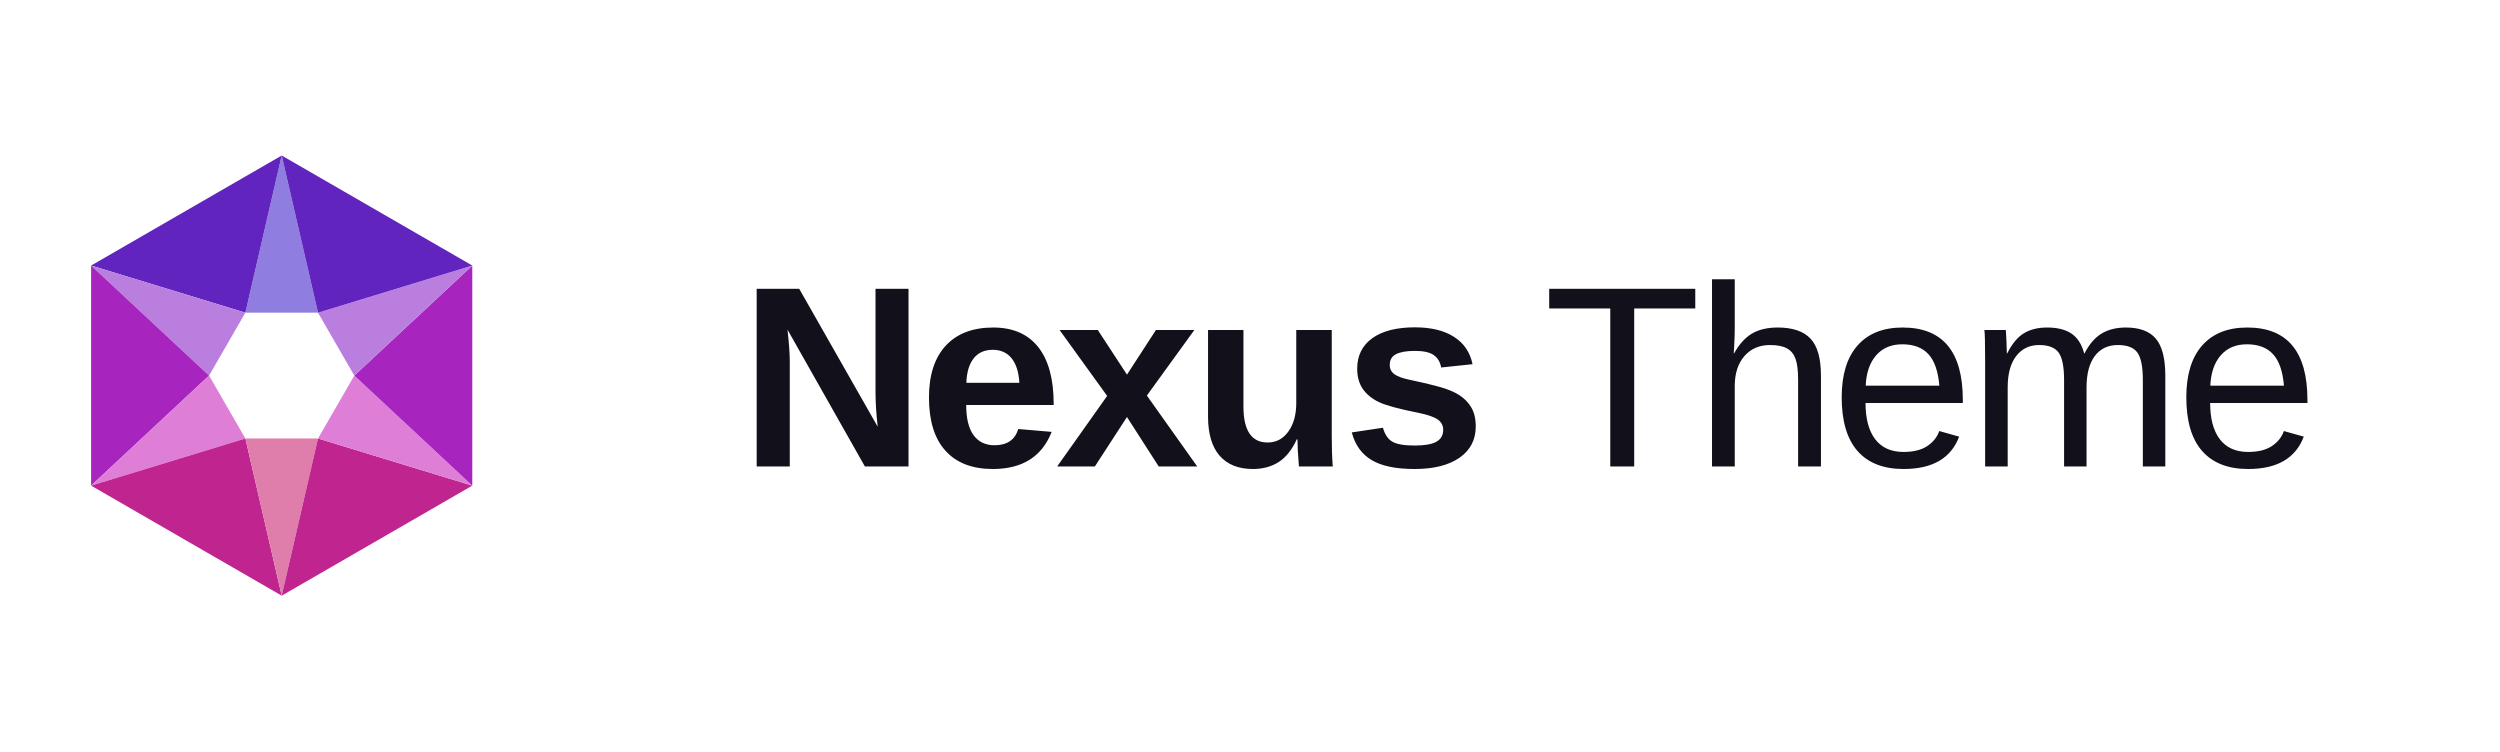
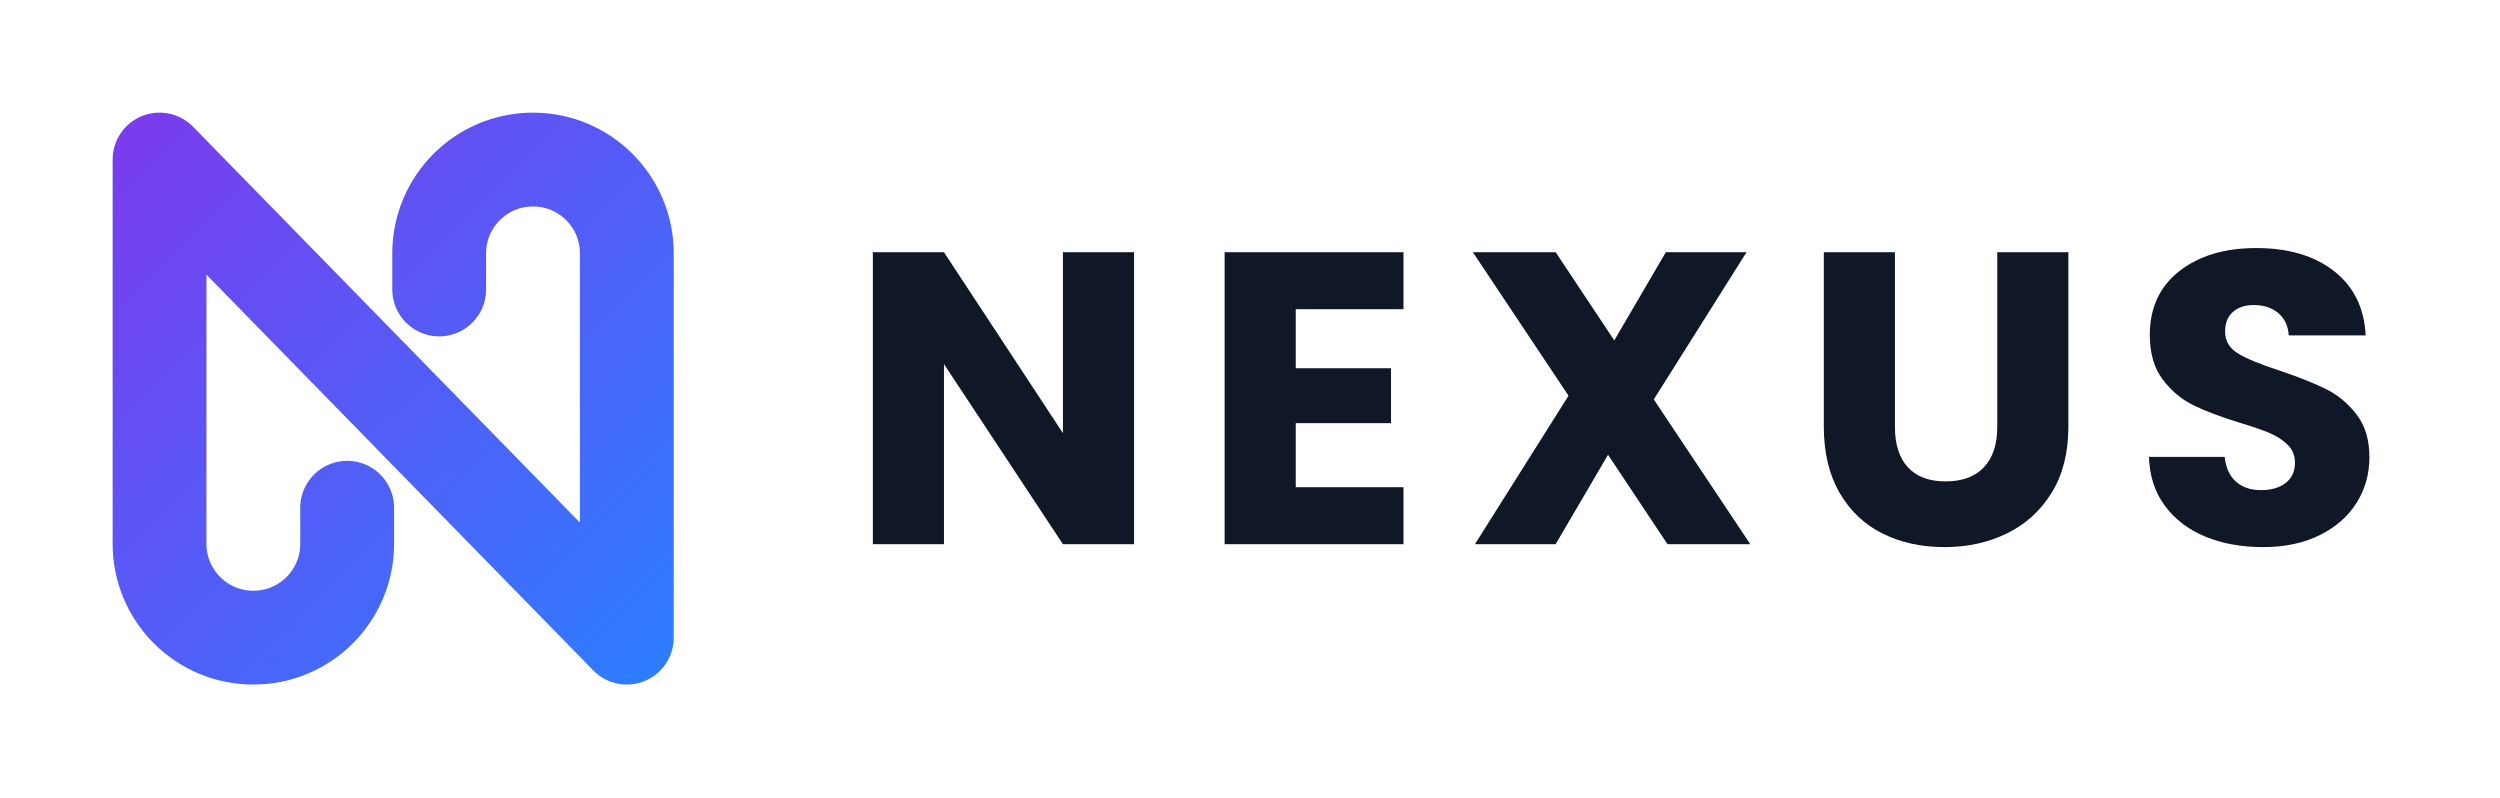
- <svg xmlns="http://www.w3.org/2000/svg" viewBox="0 0 426 128" width="426" height="128" role="img" aria-label="Nexus Theme">
-   <g transform="translate(0 16.00) scale(0.1875)">
-     <polygon points="223.00,198.84 256.00,56.00 289.00,198.84" fill="#8f7edf" />
-     <polygon points="256.00,56.00 82.79,156.00 223.00,198.84" fill="#6124bf" />
-     <polygon points="190.00,256.00 82.79,156.00 223.00,198.84" fill="#ba7edf" />
-     <polygon points="82.79,156.00 82.79,356.00 190.00,256.00" fill="#a724bf" />
-     <polygon points="223.00,313.16 82.79,356.00 190.00,256.00" fill="#df7ed7" />
-     <polygon points="82.79,356.00 256.00,456.00 223.00,313.16" fill="#bf248f" />
-     <polygon points="289.00,313.16 256.00,456.00 223.00,313.16" fill="#df7eab" />
-     <polygon points="256.00,456.00 429.21,356.00 289.00,313.16" fill="#bf248f" />
-     <polygon points="322.00,256.00 429.21,356.00 289.00,313.16" fill="#df7ed7" />
-     <polygon points="429.21,356.00 429.21,156.00 322.00,256.00" fill="#a724bf" />
-     <polygon points="289.00,198.84 429.21,156.00 322.00,256.00" fill="#ba7edf" />
-     <polygon points="429.21,156.00 256.00,56.00 289.00,198.84" fill="#6124bf" />
+ <svg xmlns="http://www.w3.org/2000/svg" viewBox="0 0 577 184" width="577" height="184" role="img" aria-label="Nexus Theme">
+   <defs>
+     <linearGradient id="nxw" gradientUnits="userSpaceOnUse" x1="101.0" y1="98.0" x2="412.0" y2="415.0">
+       <stop offset="0" stop-color="#7C3AED" />
+       <stop offset="1" stop-color="#2B7FFF" />
+     </linearGradient>
+   </defs>
+   <g transform="translate(-16.06 -14.81) scale(0.4164)">
+     <path d="M231.00 317.00L231.00 337.00A52.0 52.0 0 0 1 127.00 337.00L127.00 124.00L386.00 389.00L386.00 176.00A52.0 52.0 0 0 0 282.00 176.00L282.00 196.00" fill="none" stroke="url(#nxw)" stroke-width="52" stroke-linecap="round" stroke-linejoin="round" />
  </g>
-   <text x="126.0" y="67.0" dominant-baseline="middle" font-family="Archivo, Avenir Next, Segoe UI, Helvetica Neue, Arial, sans-serif" font-size="44" font-weight="700" letter-spacing="-1.2" fill="#12101A">Nexus</text>
-   <text x="263.0" y="67.0" dominant-baseline="middle" font-family="Archivo, Avenir Next, Segoe UI, Helvetica Neue, Arial, sans-serif" font-size="44" font-weight="400" letter-spacing="-1.2" fill="#12101A">Theme</text>
+   <path transform="translate(195.50 125.60) scale(0.096 -0.096)" fill="#101828" d="M690 0H519L233 433V0H62V702H233L519 267V702H690Z" />
+   <path transform="translate(276.69 125.60) scale(0.096 -0.096)" fill="#101828" d="M233 565V423H462V291H233V137H492V0H62V702H492V565Z" />
+   <path transform="translate(337.63 125.60) scale(0.096 -0.096)" fill="#101828" d="M492 0 349 215 223 0H29L254 357L24 702H223L364 490L488 702H682L459 348L691 0Z" />
+   <path transform="translate(415.27 125.60) scale(0.096 -0.096)" fill="#101828" d="M230 702V282Q230 219 261.0 185.0Q292 151 352 151Q412 151 444.0 185.0Q476 219 476 282V702H647V283Q647 189 607.0 124.0Q567 59 499.5 26.0Q432 -7 349 -7Q266 -7 200.5 25.5Q135 58 97.0 123.5Q59 189 59 283V702Z" />
+   <path transform="translate(491.95 125.60) scale(0.096 -0.096)" fill="#101828" d="M42 210H224Q228 171 251.0 150.5Q274 130 311 130Q349 130 371.0 147.5Q393 165 393 196Q393 222 375.5 239.0Q358 256 332.5 267.0Q307 278 260 292Q192 313 149.0 334.0Q106 355 75.0 396.0Q44 437 44 503Q44 601 115.0 656.5Q186 712 300 712Q416 712 487.0 656.5Q558 601 563 502H378Q376 536 353.0 555.5Q330 575 294 575Q263 575 244.0 558.5Q225 542 225 511Q225 477 257.0 458.0Q289 439 357 417Q425 394 467.5 373.0Q510 352 541.0 312.0Q572 272 572 209Q572 149 541.5 100.0Q511 51 453.0 22.0Q395 -7 316 -7Q239 -7 178.0 18.0Q117 43 80.5 92.0Q44 141 42 210Z" />
</svg>
